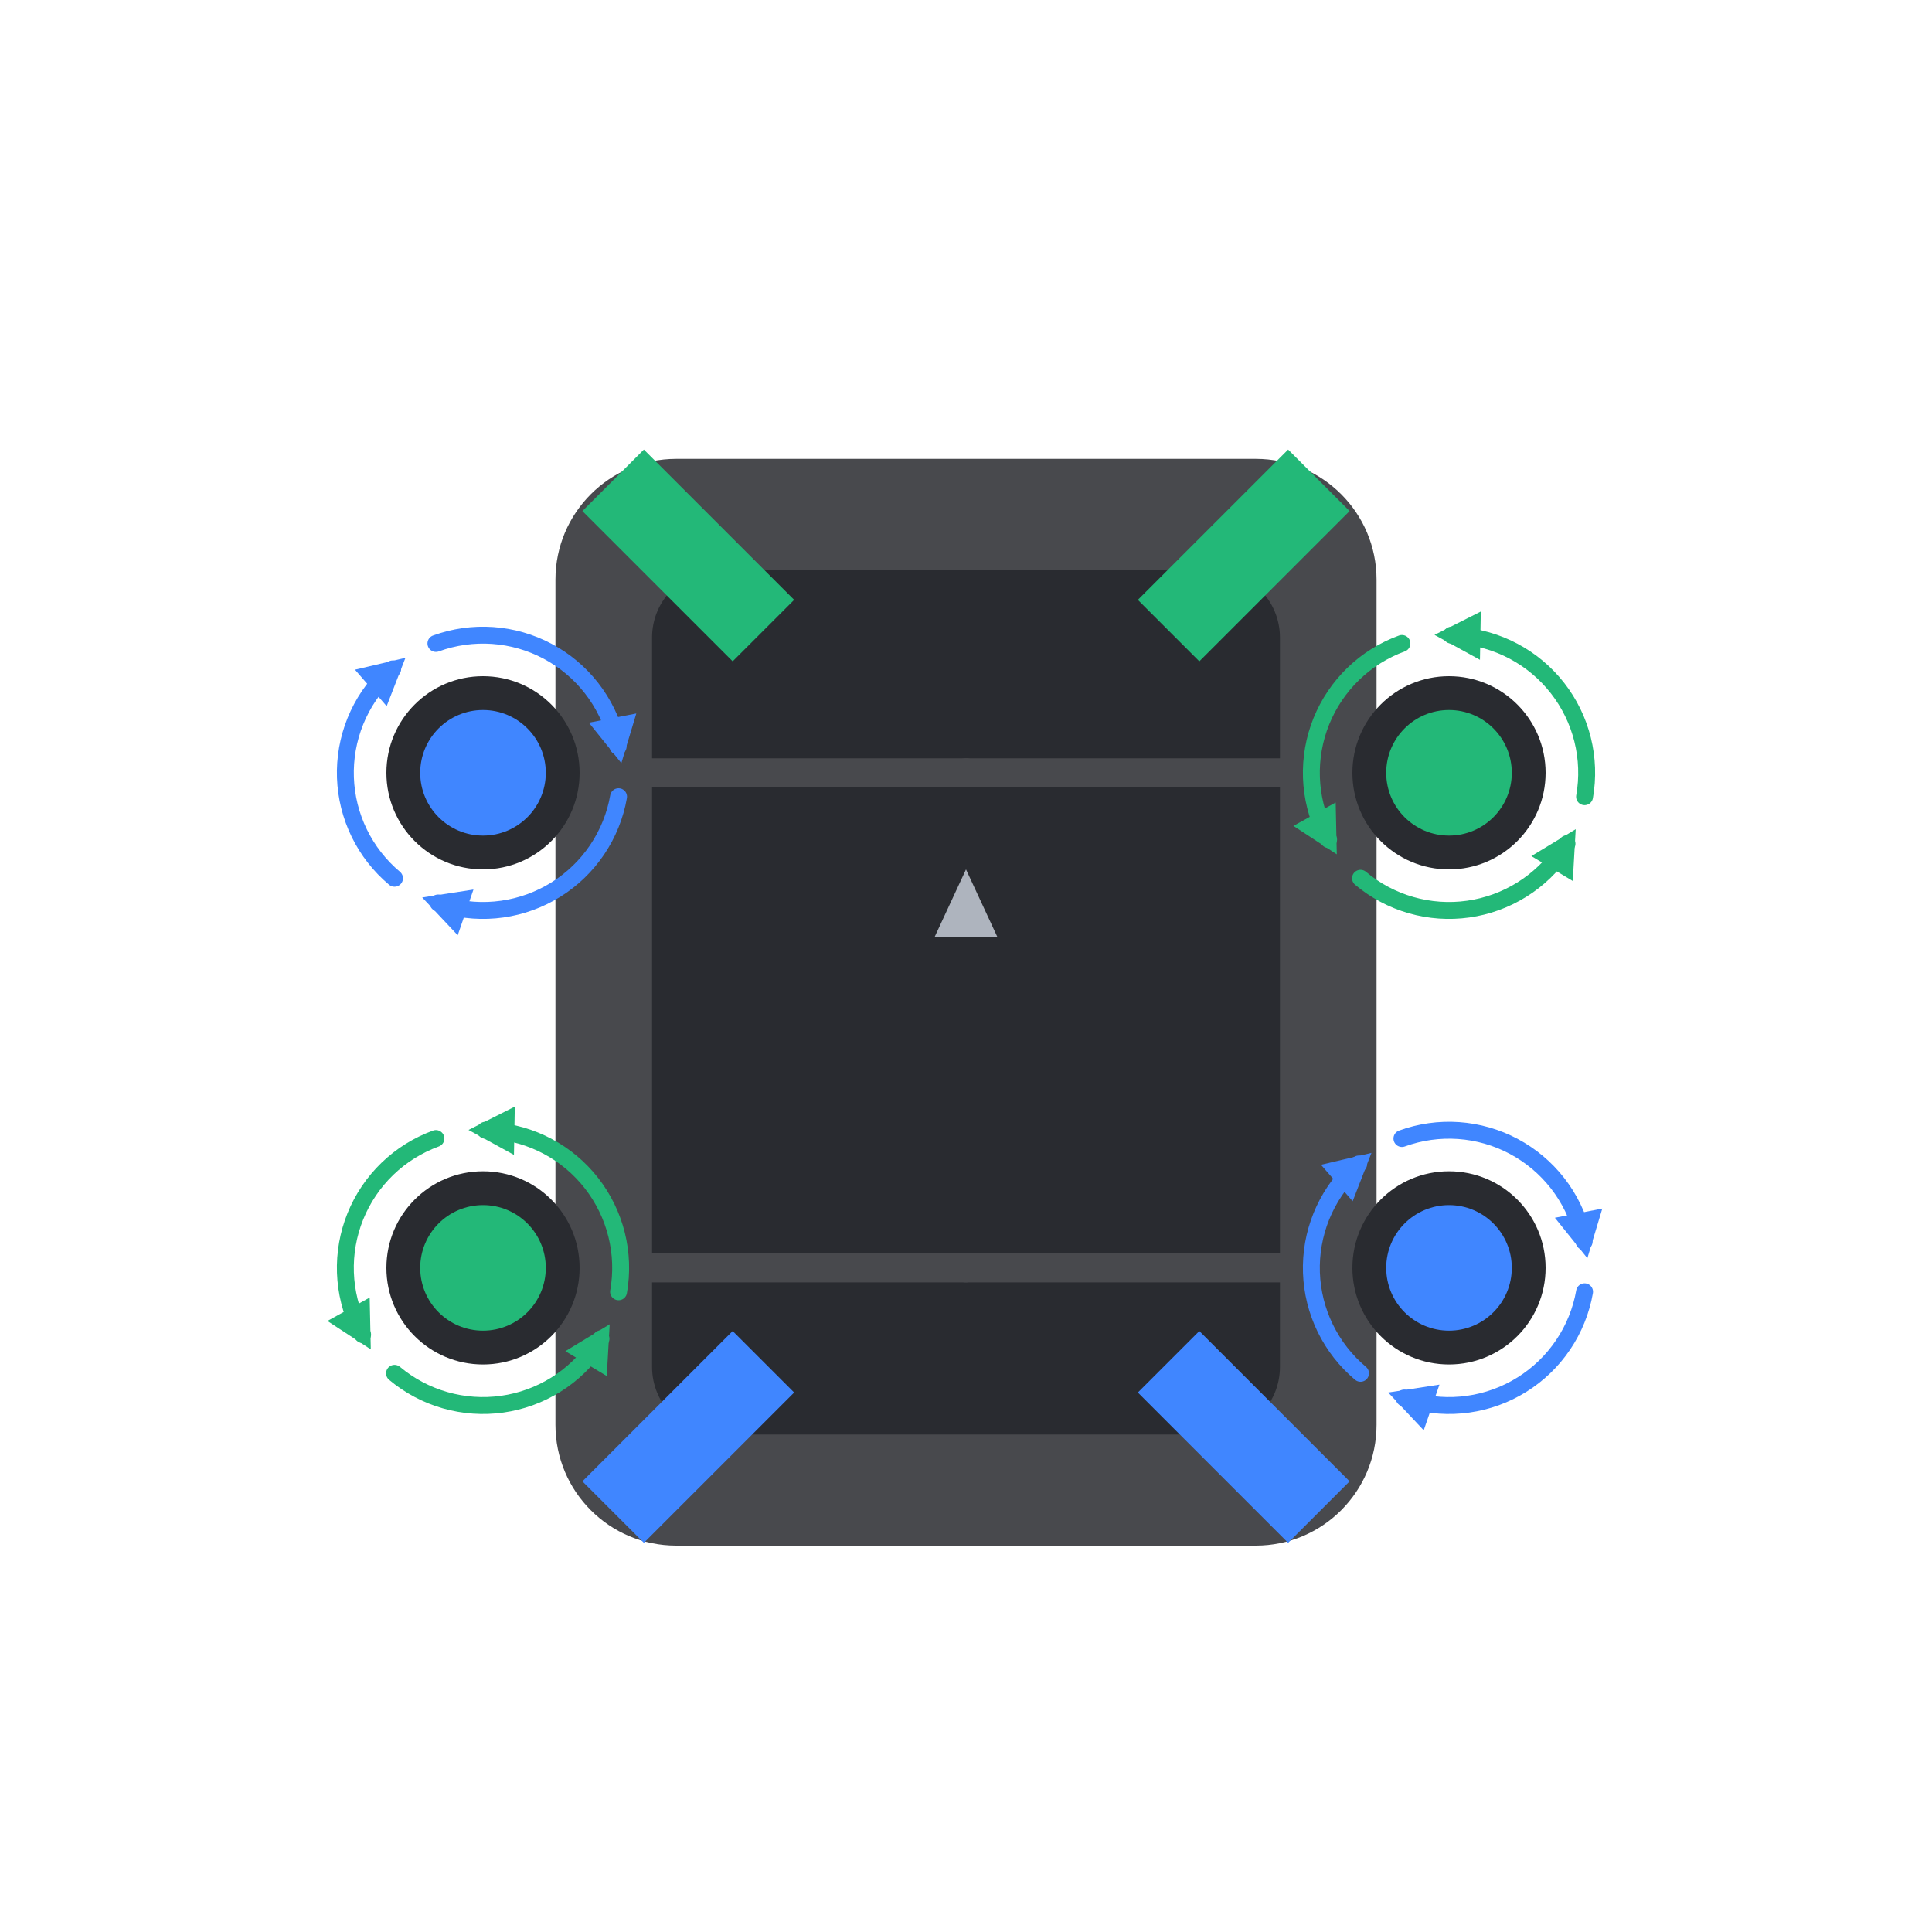
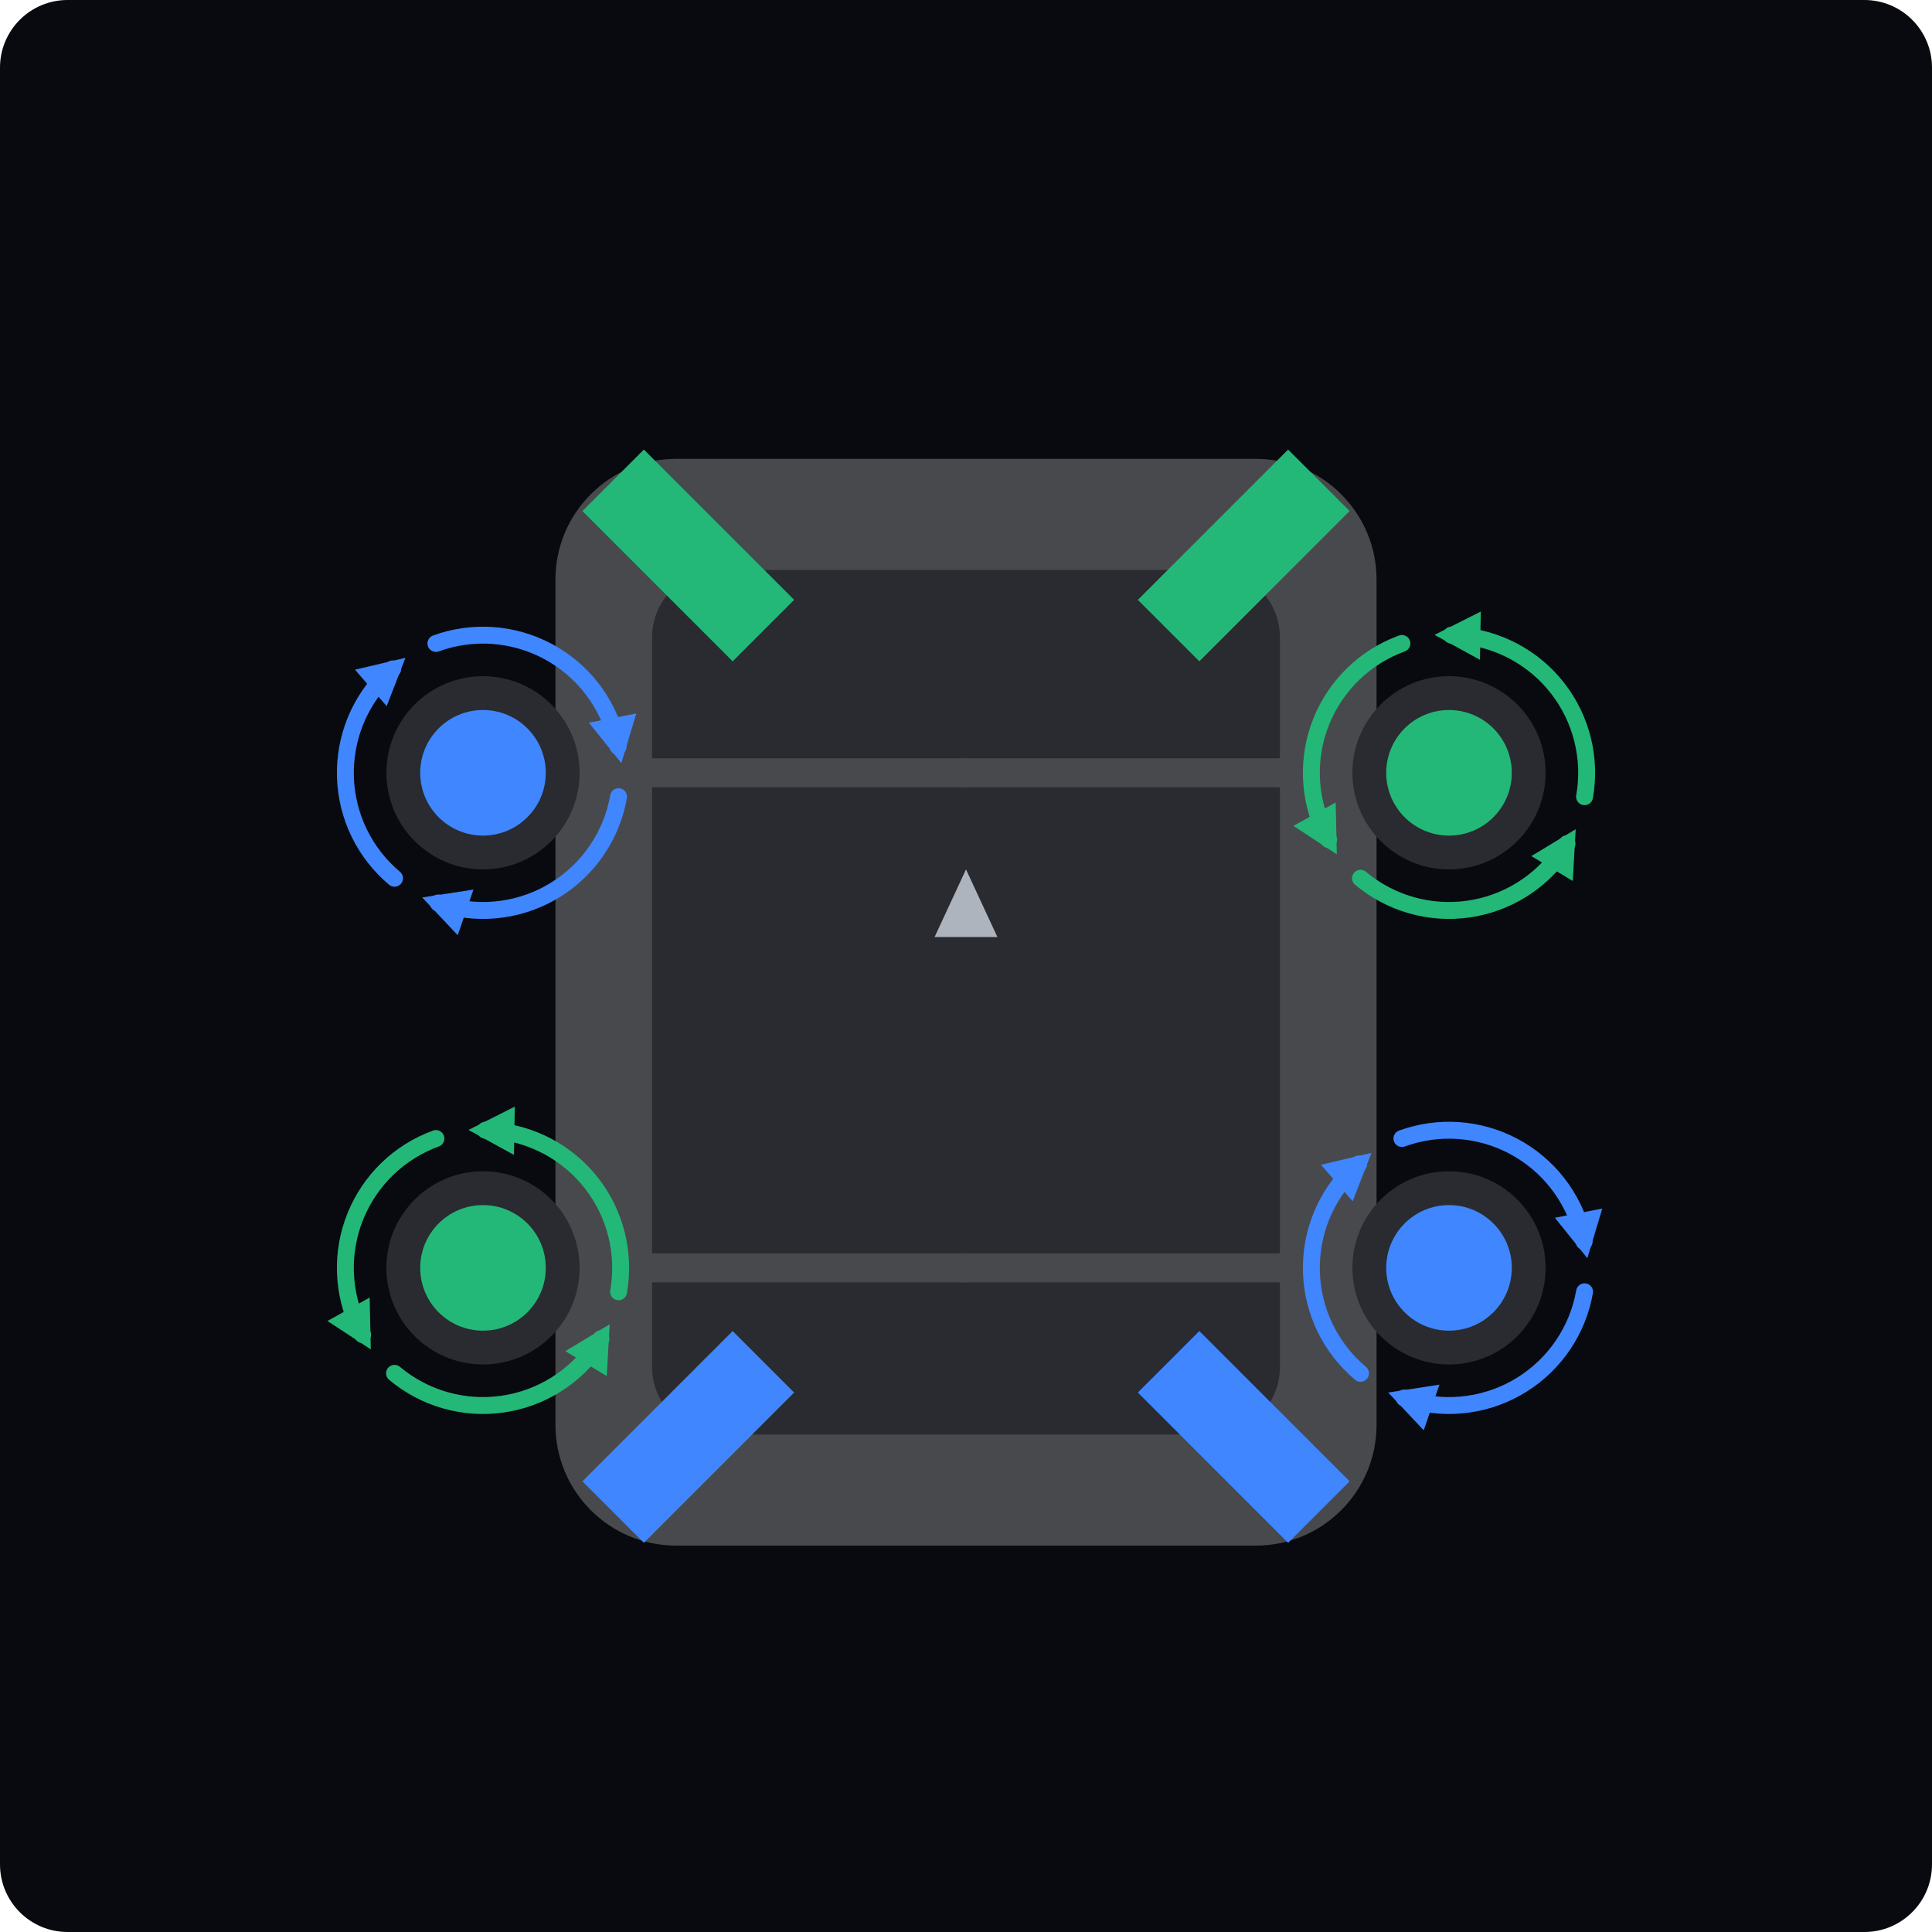
<svg xmlns="http://www.w3.org/2000/svg" width="800" height="800" viewBox="0 0 800 800">
+   <rect width="800" height="800" rx="28" fill="#090a0f" />
  <rect x="230" y="190" width="340" height="450" rx="50" fill="#48494d" />
  <rect x="270" y="236" width="260" height="358" rx="28" fill="#292b30" />
  <polyline points="400,320 200,320" fill="none" stroke="#48494d" stroke-width="12" stroke-linecap="round" stroke-linejoin="round" />
  <ellipse cx="200.0" cy="320.0" rx="40.0" ry="40.0" fill="#292b30" />
  <ellipse cx="200.0" cy="320.0" rx="26.0" ry="26.0" fill="#4086ff" />
  <polyline points="256.134,329.898 255.539,332.822 254.792,335.711 253.895,338.557 252.849,341.353 251.66,344.089 250.328,346.76 248.859,349.357 247.255,351.874 245.522,354.303 243.665,356.639 241.687,358.874 239.596,361.002 237.395,363.018 235.093,364.917 232.694,366.692 230.205,368.339 227.634,369.853 224.987,371.231 222.272,372.469 219.495,373.562 216.665,374.509 213.79,375.307 210.876,375.953 207.933,376.445 204.968,376.783 201.989,376.965 199.005,376.991 196.024,376.861 193.053,376.575 190.102,376.134 187.178,375.539 184.289,374.792 181.443,373.895" fill="none" stroke="#4086ff" stroke-width="7" stroke-linecap="round" stroke-linejoin="round" />
  <polygon points="174.824,371.616 189.533,387.257 196.045,368.346" fill="#4086ff" />
  <polyline points="163.361,363.665 161.126,361.687 158.998,359.596 156.982,357.395 155.083,355.093 153.308,352.694 151.661,350.205 150.147,347.634 148.769,344.987 147.531,342.272 146.438,339.495 145.491,336.665 144.693,333.79 144.047,330.876 143.555,327.933 143.217,324.968 143.035,321.989 143.009,319.005 143.139,316.024 143.425,313.053 143.866,310.102 144.461,307.178 145.208,304.289 146.105,301.443 147.151,298.647 148.34,295.911 149.672,293.24 151.141,290.643 152.745,288.126 154.478,285.697 156.335,283.361 158.313,281.126 160.404,278.998 162.605,276.982" fill="none" stroke="#4086ff" stroke-width="7" stroke-linecap="round" stroke-linejoin="round" />
  <polygon points="167.888,272.389 146.988,277.307 160.109,292.401" fill="#4086ff" />
  <polyline points="180.505,266.438 183.335,265.491 186.21,264.693 189.124,264.047 192.067,263.555 195.032,263.217 198.011,263.035 200.995,263.009 203.976,263.139 206.947,263.425 209.898,263.866 212.822,264.461 215.711,265.208 218.557,266.105 221.353,267.151 224.089,268.34 226.76,269.672 229.357,271.141 231.874,272.745 234.303,274.478 236.639,276.335 238.874,278.313 241.002,280.404 243.018,282.605 244.917,284.907 246.692,287.306 248.339,289.795 249.853,292.366 251.231,295.013 252.469,297.728 253.562,300.505 254.509,303.335 255.307,306.21 255.953,309.124" fill="none" stroke="#4086ff" stroke-width="7" stroke-linecap="round" stroke-linejoin="round" />
  <polygon points="257.288,315.995 263.479,295.436 243.847,299.252" fill="#4086ff" />
  <polyline points="400,320 600,320" fill="none" stroke="#48494d" stroke-width="12" stroke-linecap="round" stroke-linejoin="round" />
  <ellipse cx="600.0" cy="320.0" rx="40.0" ry="40.0" fill="#292b30" />
  <ellipse cx="600.0" cy="320.0" rx="26.0" ry="26.0" fill="#23b878" />
  <polyline points="656.134,329.898 656.575,326.947 656.861,323.976 656.991,320.995 656.965,318.011 656.783,315.032 656.445,312.067 655.953,309.124 655.307,306.21 654.509,303.335 653.562,300.505 652.469,297.728 651.231,295.013 649.853,292.366 648.339,289.795 646.692,287.306 644.917,284.907 643.018,282.605 641.002,280.404 638.874,278.313 636.639,276.335 634.303,274.478 631.874,272.745 629.357,271.141 626.76,269.672 624.089,268.34 621.353,267.151 618.557,266.105 615.711,265.208 612.822,264.461 609.898,263.866 606.947,263.425 603.976,263.139 600.995,263.009" fill="none" stroke="#23b878" stroke-width="7" stroke-linecap="round" stroke-linejoin="round" />
  <polygon points="593.996,262.887 613.167,253.22 612.818,273.217" fill="#23b878" />
  <polyline points="563.361,363.665 565.697,365.522 568.126,367.255 570.643,368.859 573.24,370.328 575.911,371.66 578.647,372.849 581.443,373.895 584.289,374.792 587.178,375.539 590.102,376.134 593.053,376.575 596.024,376.861 599.005,376.991 601.989,376.965 604.968,376.783 607.933,376.445 610.876,375.953 613.79,375.307 616.665,374.509 619.495,373.562 622.272,372.469 624.987,371.231 627.634,369.853 630.205,368.339 632.694,366.692 635.093,364.917 637.395,363.018 639.596,361.002 641.687,358.874 643.665,356.639 645.522,354.303 647.255,351.874 648.859,349.357" fill="none" stroke="#23b878" stroke-width="7" stroke-linecap="round" stroke-linejoin="round" />
  <polygon points="652.464,343.357 651.25,364.794 634.106,354.493" fill="#23b878" />
  <polyline points="580.505,266.438 577.728,267.531 575.013,268.769 572.366,270.147 569.795,271.661 567.306,273.308 564.907,275.083 562.605,276.982 560.404,278.998 558.313,281.126 556.335,283.361 554.478,285.697 552.745,288.126 551.141,290.643 549.672,293.24 548.34,295.911 547.151,298.647 546.105,301.443 545.208,304.289 544.461,307.178 543.866,310.102 543.425,313.053 543.139,316.024 543.009,319.005 543.035,321.989 543.217,324.968 543.555,327.933 544.047,330.876 544.693,333.79 545.491,336.665 546.438,339.495 547.531,342.272 548.769,344.987 550.147,347.634" fill="none" stroke="#23b878" stroke-width="7" stroke-linecap="round" stroke-linejoin="round" />
  <polygon points="553.54,353.756 535.583,341.987 553.075,332.291" fill="#23b878" />
  <polyline points="400,525 200,525" fill="none" stroke="#48494d" stroke-width="12" stroke-linecap="round" stroke-linejoin="round" />
  <ellipse cx="200.0" cy="525.0" rx="40.0" ry="40.0" fill="#292b30" />
  <ellipse cx="200.0" cy="525.0" rx="26.0" ry="26.0" fill="#23b878" />
  <polyline points="256.134,534.898 256.575,531.947 256.861,528.976 256.991,525.995 256.965,523.011 256.783,520.032 256.445,517.067 255.953,514.124 255.307,511.21 254.509,508.335 253.562,505.505 252.469,502.728 251.231,500.013 249.853,497.366 248.339,494.795 246.692,492.306 244.917,489.907 243.018,487.605 241.002,485.404 238.874,483.313 236.639,481.335 234.303,479.478 231.874,477.745 229.357,476.141 226.76,474.672 224.089,473.34 221.353,472.151 218.557,471.105 215.711,470.208 212.822,469.461 209.898,468.866 206.947,468.425 203.976,468.139 200.995,468.009" fill="none" stroke="#23b878" stroke-width="7" stroke-linecap="round" stroke-linejoin="round" />
  <polygon points="193.996,467.887 213.167,458.22 212.818,478.217" fill="#23b878" />
  <polyline points="163.361,568.665 165.697,570.522 168.126,572.255 170.643,573.859 173.24,575.328 175.911,576.66 178.647,577.849 181.443,578.895 184.289,579.792 187.178,580.539 190.102,581.134 193.053,581.575 196.024,581.861 199.005,581.991 201.989,581.965 204.968,581.783 207.933,581.445 210.876,580.953 213.79,580.307 216.665,579.509 219.495,578.562 222.272,577.469 224.987,576.231 227.634,574.853 230.205,573.339 232.694,571.692 235.093,569.917 237.395,568.018 239.596,566.002 241.687,563.874 243.665,561.639 245.522,559.303 247.255,556.874 248.859,554.357" fill="none" stroke="#23b878" stroke-width="7" stroke-linecap="round" stroke-linejoin="round" />
  <polygon points="252.464,548.357 251.25,569.794 234.106,559.493" fill="#23b878" />
  <polyline points="180.505,471.438 177.728,472.531 175.013,473.769 172.366,475.147 169.795,476.661 167.306,478.308 164.907,480.083 162.605,481.982 160.404,483.998 158.313,486.126 156.335,488.361 154.478,490.697 152.745,493.126 151.141,495.643 149.672,498.24 148.34,500.911 147.151,503.647 146.105,506.443 145.208,509.289 144.461,512.178 143.866,515.102 143.425,518.053 143.139,521.024 143.009,524.005 143.035,526.989 143.217,529.968 143.555,532.933 144.047,535.876 144.693,538.79 145.491,541.665 146.438,544.495 147.531,547.272 148.769,549.987 150.147,552.634" fill="none" stroke="#23b878" stroke-width="7" stroke-linecap="round" stroke-linejoin="round" />
  <polygon points="153.54,558.756 135.583,546.987 153.075,537.291" fill="#23b878" />
  <polyline points="400,525 600,525" fill="none" stroke="#48494d" stroke-width="12" stroke-linecap="round" stroke-linejoin="round" />
  <ellipse cx="600.0" cy="525.0" rx="40.0" ry="40.0" fill="#292b30" />
  <ellipse cx="600.0" cy="525.0" rx="26.0" ry="26.0" fill="#4086ff" />
  <polyline points="656.134,534.898 655.539,537.822 654.792,540.711 653.895,543.557 652.849,546.353 651.66,549.089 650.328,551.76 648.859,554.357 647.255,556.874 645.522,559.303 643.665,561.639 641.687,563.874 639.596,566.002 637.395,568.018 635.093,569.917 632.694,571.692 630.205,573.339 627.634,574.853 624.987,576.231 622.272,577.469 619.495,578.562 616.665,579.509 613.79,580.307 610.876,580.953 607.933,581.445 604.968,581.783 601.989,581.965 599.005,581.991 596.024,581.861 593.053,581.575 590.102,581.134 587.178,580.539 584.289,579.792 581.443,578.895" fill="none" stroke="#4086ff" stroke-width="7" stroke-linecap="round" stroke-linejoin="round" />
  <polygon points="574.824,576.616 589.533,592.257 596.045,573.346" fill="#4086ff" />
  <polyline points="563.361,568.665 561.126,566.687 558.998,564.596 556.982,562.395 555.083,560.093 553.308,557.694 551.661,555.205 550.147,552.634 548.769,549.987 547.531,547.272 546.438,544.495 545.491,541.665 544.693,538.79 544.047,535.876 543.555,532.933 543.217,529.968 543.035,526.989 543.009,524.005 543.139,521.024 543.425,518.053 543.866,515.102 544.461,512.178 545.208,509.289 546.105,506.443 547.151,503.647 548.34,500.911 549.672,498.24 551.141,495.643 552.745,493.126 554.478,490.697 556.335,488.361 558.313,486.126 560.404,483.998 562.605,481.982" fill="none" stroke="#4086ff" stroke-width="7" stroke-linecap="round" stroke-linejoin="round" />
  <polygon points="567.888,477.389 546.988,482.307 560.109,497.401" fill="#4086ff" />
  <polyline points="580.505,471.438 583.335,470.491 586.21,469.693 589.124,469.047 592.067,468.555 595.032,468.217 598.011,468.035 600.995,468.009 603.976,468.139 606.947,468.425 609.898,468.866 612.822,469.461 615.711,470.208 618.557,471.105 621.353,472.151 624.089,473.34 626.76,474.672 629.357,476.141 631.874,477.745 634.303,479.478 636.639,481.335 638.874,483.313 641.002,485.404 643.018,487.605 644.917,489.907 646.692,492.306 648.339,494.795 649.853,497.366 651.231,500.013 652.469,502.728 653.562,505.505 654.509,508.335 655.307,511.21 655.953,514.124" fill="none" stroke="#4086ff" stroke-width="7" stroke-linecap="round" stroke-linejoin="round" />
  <polygon points="657.288,520.995 663.479,500.436 643.847,504.252" fill="#4086ff" />
  <polygon points="241.159,211.615 266.615,186.159 328.841,248.385 303.385,273.841" fill="#23b878" />
  <polygon points="533.385,186.159 558.841,211.615 496.615,273.841 471.159,248.385" fill="#23b878" />
  <polygon points="303.385,551.159 328.841,576.615 266.615,638.841 241.159,613.385" fill="#4086ff" />
  <polygon points="471.159,576.615 496.615,551.159 558.841,613.385 533.385,638.841" fill="#4086ff" />
  <polygon points="400,360 387,388 413,388" fill="#aeb4be" />
</svg>
